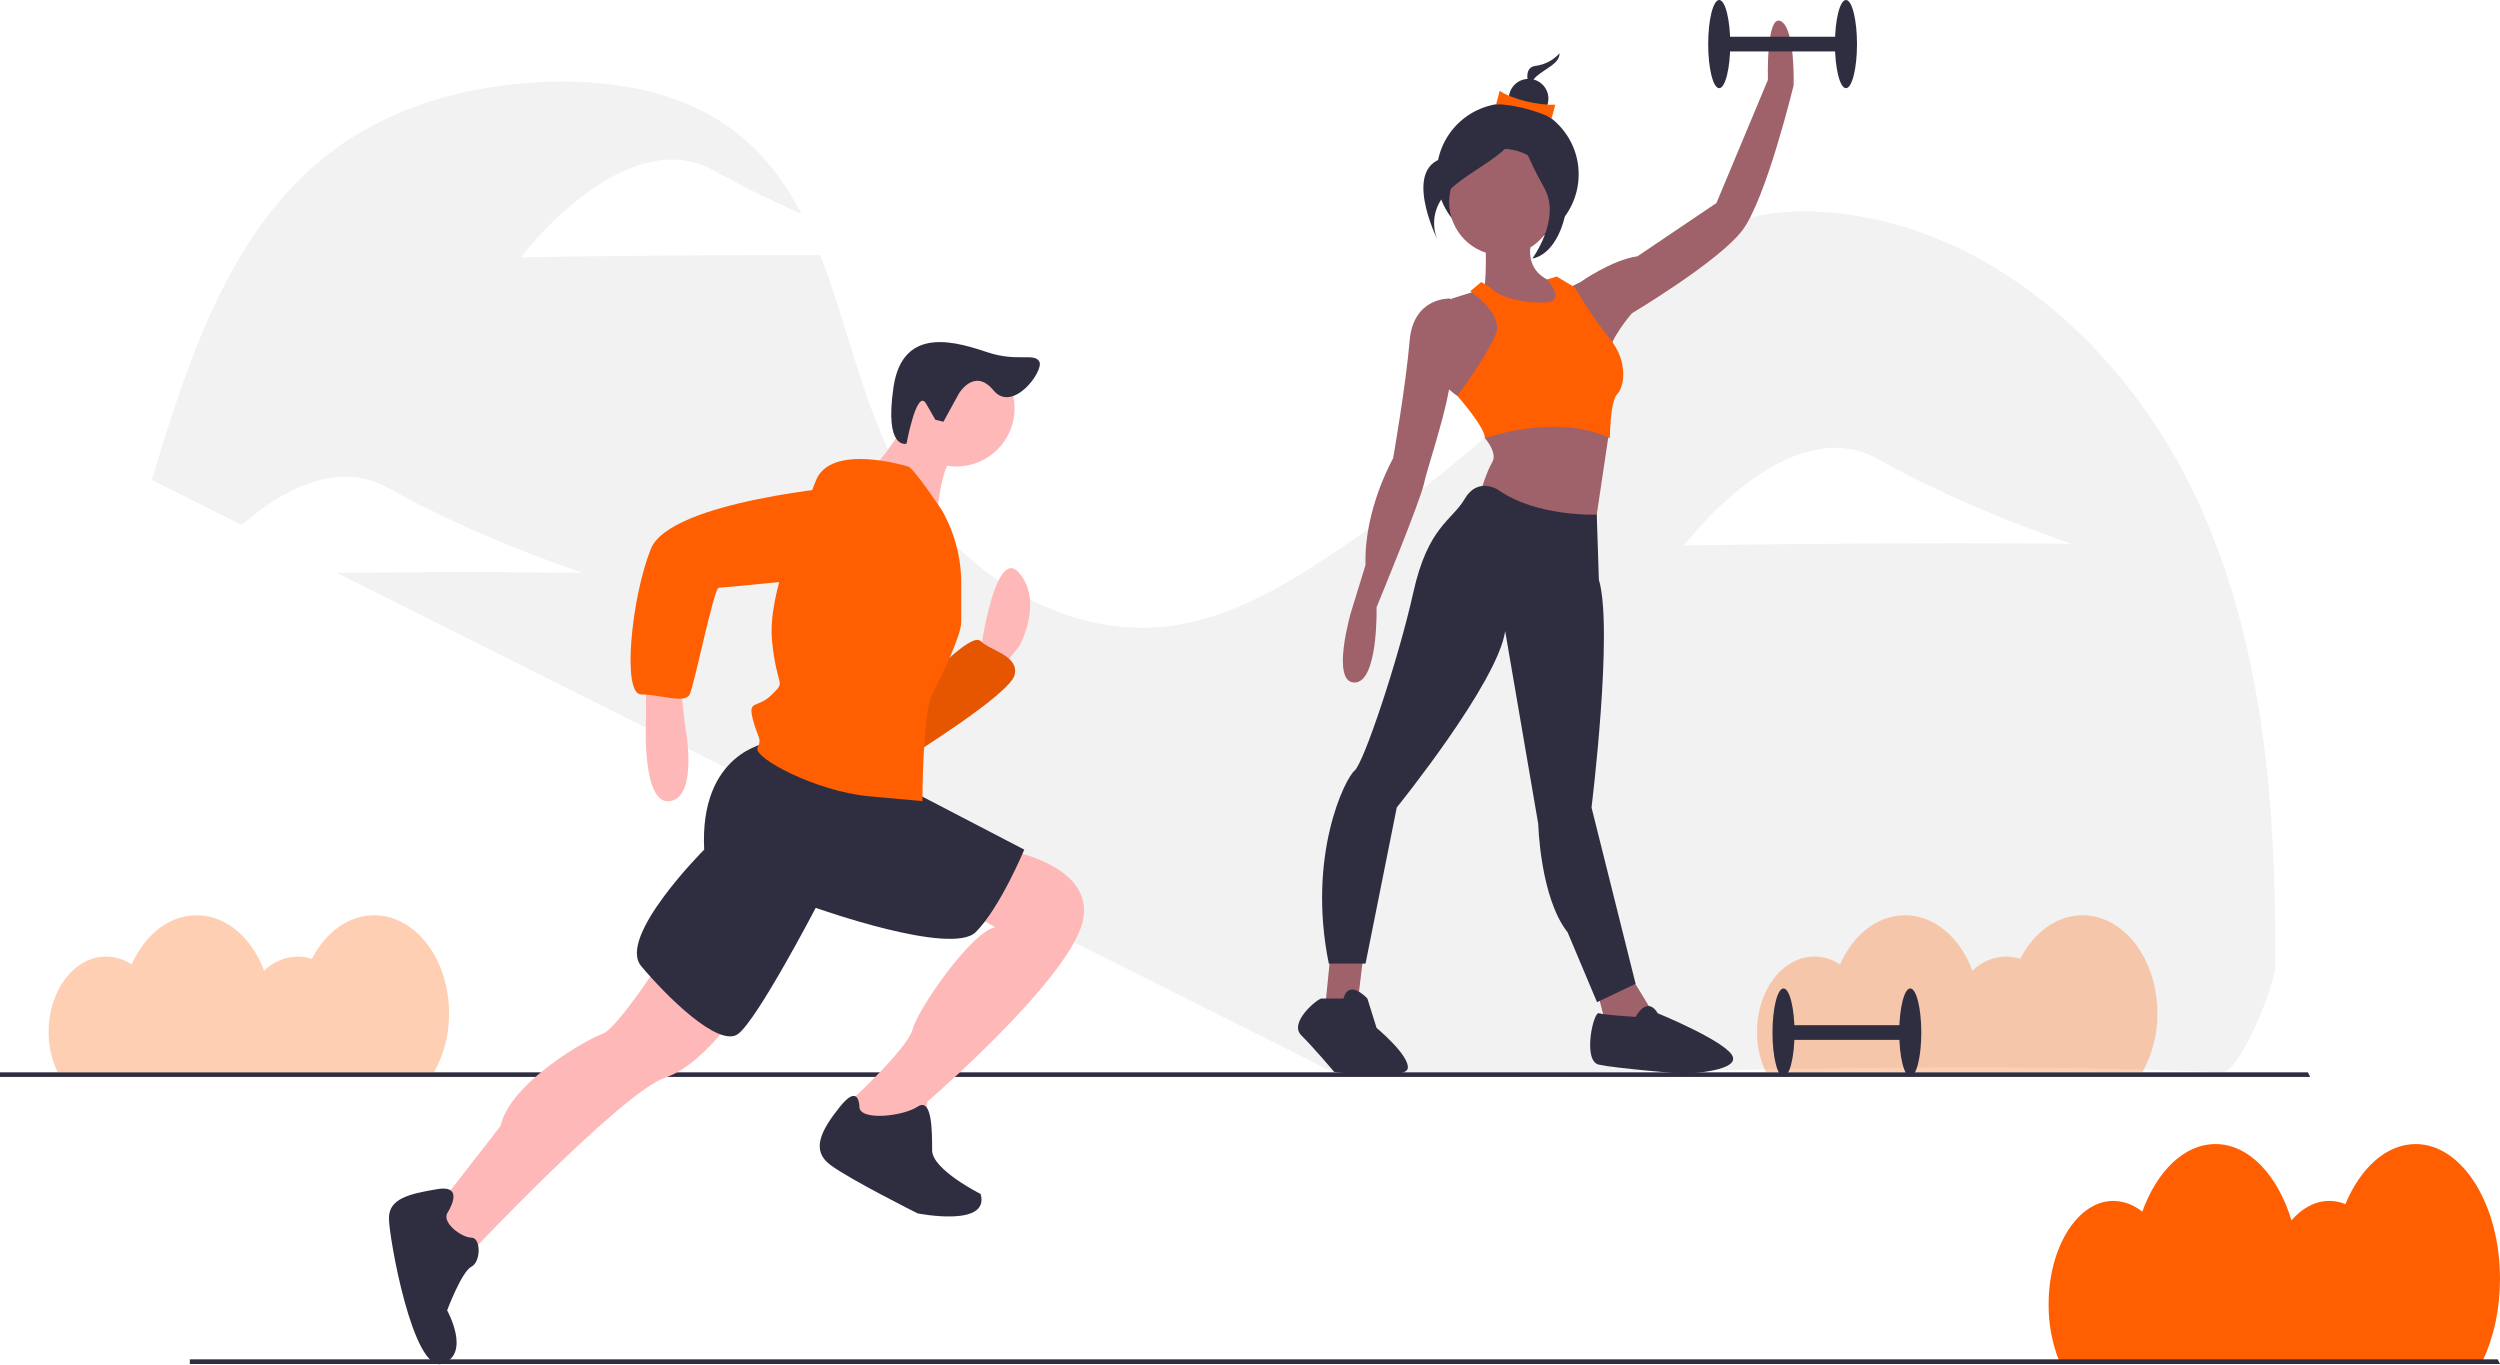
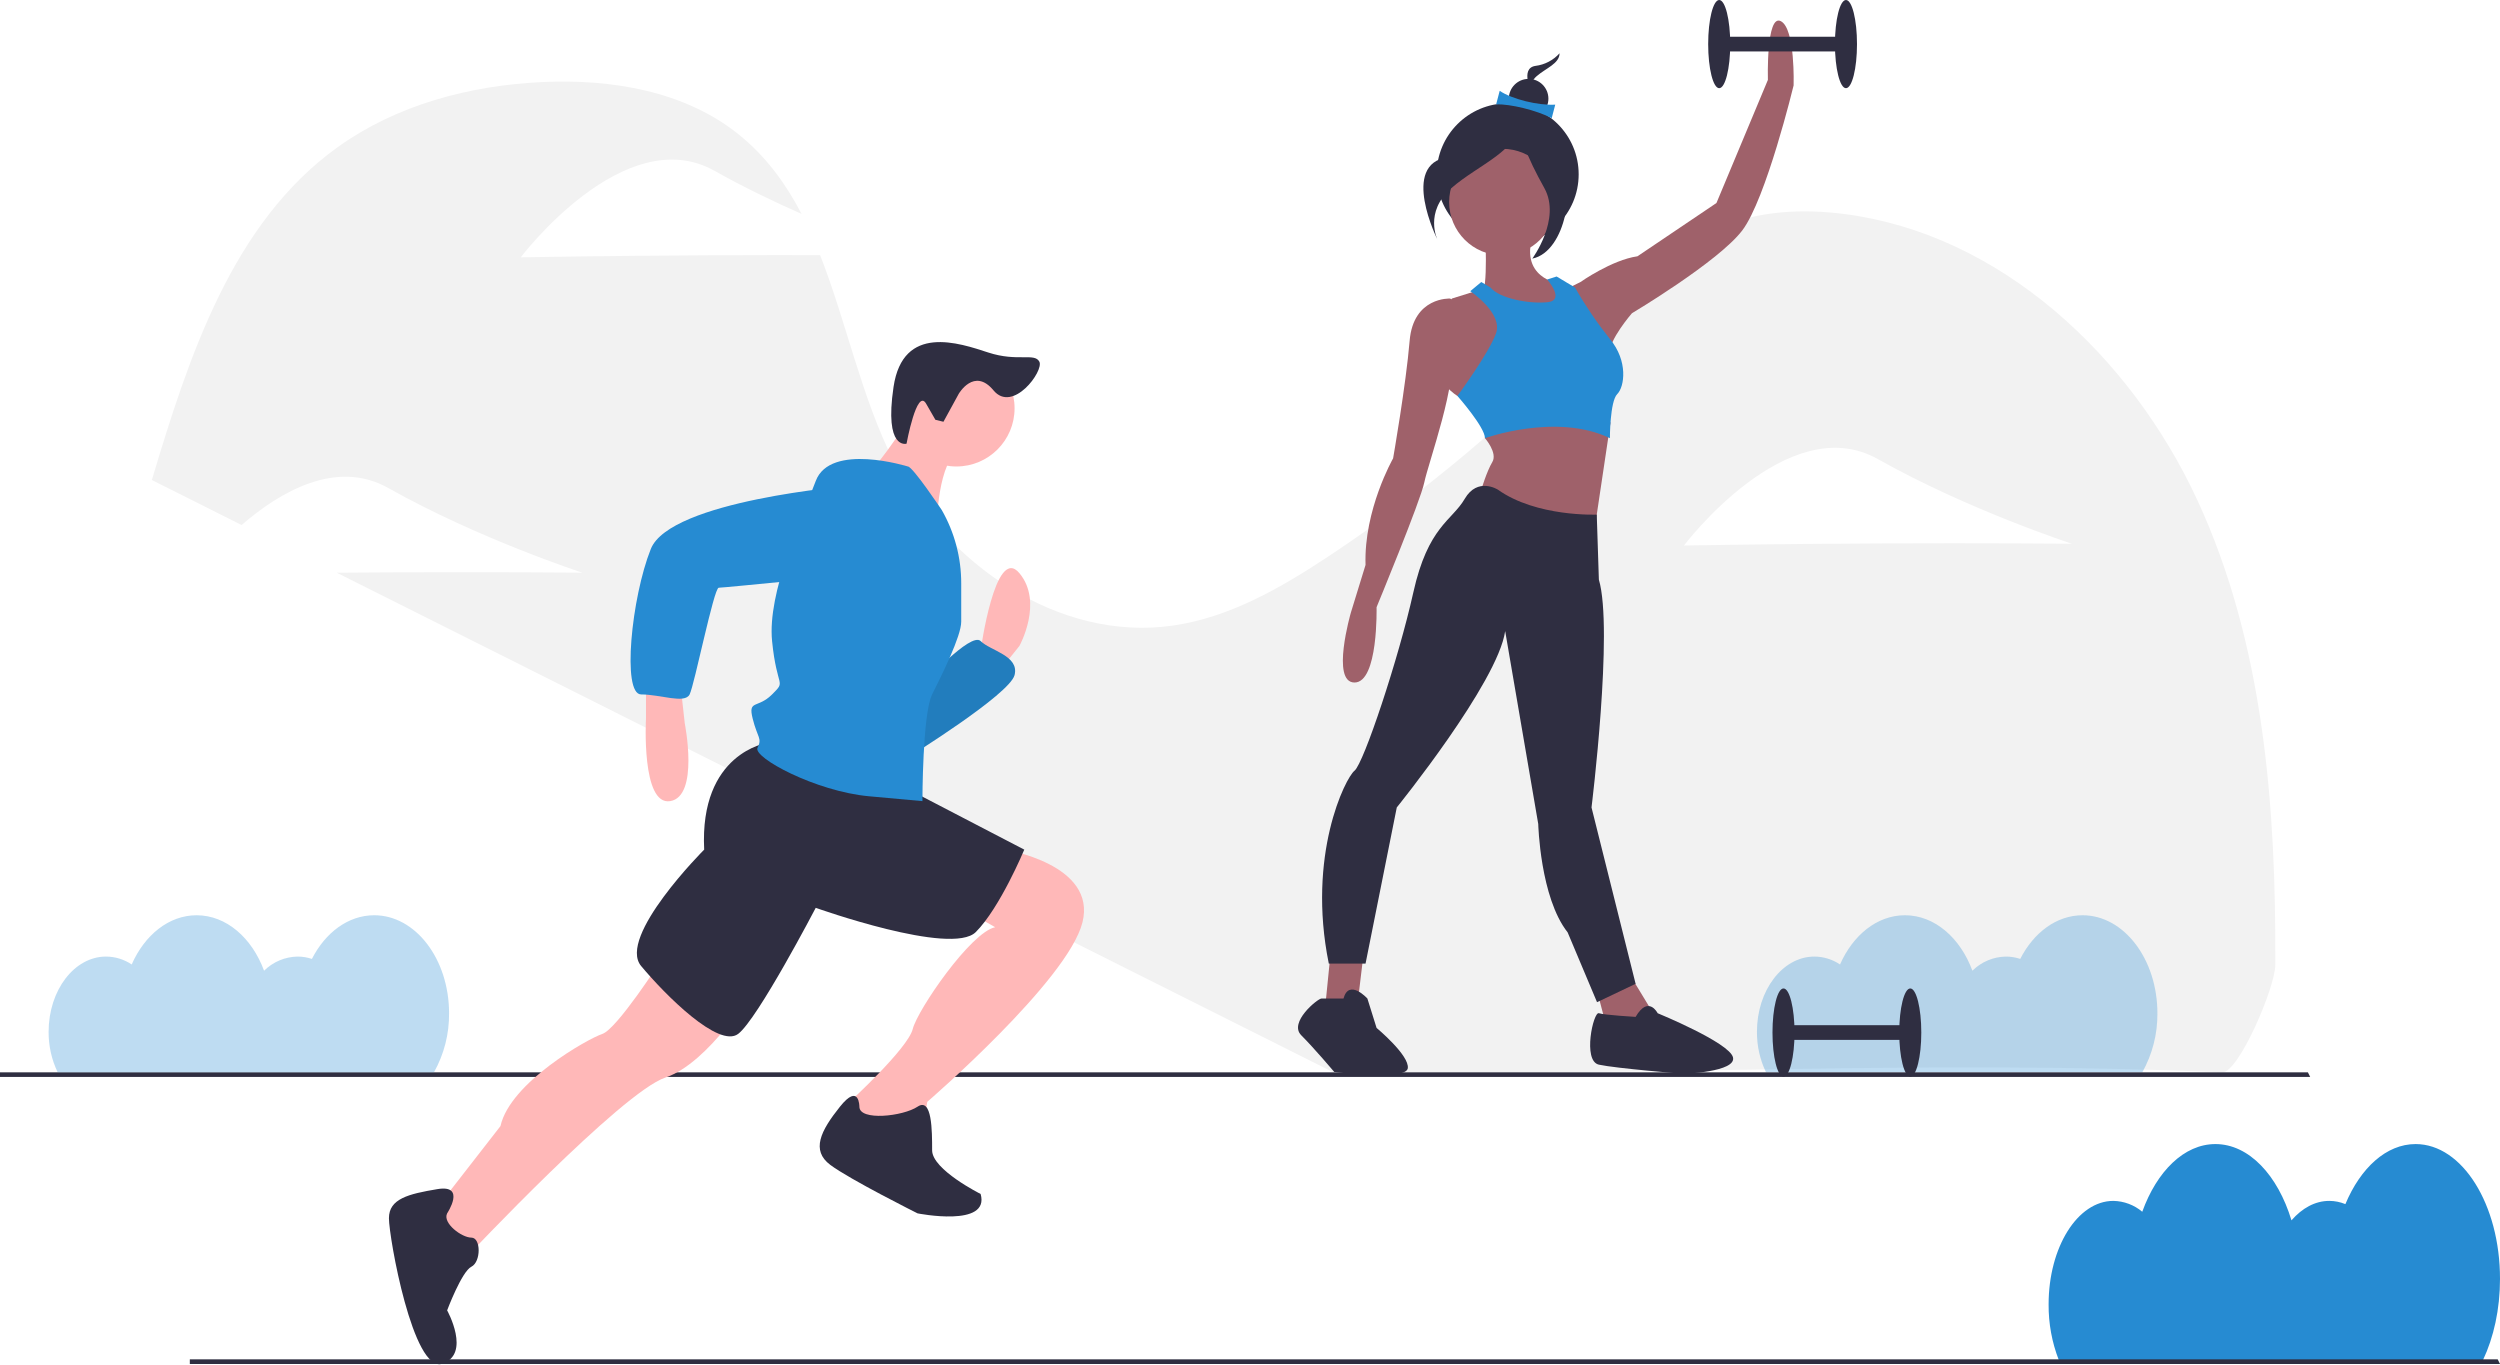
<svg xmlns="http://www.w3.org/2000/svg" id="f6ab8ba1-7e68-4bec-bb42-3789208a6270" data-name="Layer 1" width="1080" height="589.339" viewBox="0 0 1080 589.339">
-   <path d="M1140,707.811c0-32.167-16.322-58.243-36.457-58.243-12.655,0-23.8,10.305-30.337,25.946a18.287,18.287,0,0,0-6.967-1.398c-6.094,0-11.729,3.123-16.324,8.408-5.892-19.501-18.387-32.955-32.85-32.955-13.522,0-25.316,11.771-31.61,29.24a19.915,19.915,0,0,0-12.477-4.692C957.526,674.115,945,694.127,945,718.813a65.145,65.145,0,0,0,4.408,24.068h183.24C1137.261,733.125,1140,720.98,1140,707.811Z" transform="translate(-60 -155.3305)" fill="#ff5f00" />
+   <path d="M1140,707.811c0-32.167-16.322-58.243-36.457-58.243-12.655,0-23.8,10.305-30.337,25.946a18.287,18.287,0,0,0-6.967-1.398c-6.094,0-11.729,3.123-16.324,8.408-5.892-19.501-18.387-32.955-32.85-32.955-13.522,0-25.316,11.771-31.61,29.24a19.915,19.915,0,0,0-12.477-4.692C957.526,674.115,945,694.127,945,718.813a65.145,65.145,0,0,0,4.408,24.068h183.24C1137.261,733.125,1140,720.98,1140,707.811Z" transform="translate(-60 -155.3305)" fill="#268bd2" />
  <path d="M1009.299,371.482c-28.71-62.107-84.896-115.09-152.771-123.726-17.946-2.283-36.684-1.367-53.335,5.706-21.857,9.285-37.965,28.025-54.246,45.313A654.108,654.108,0,0,1,633.987,395.622c-20.687,13.696-42.876,26.475-67.437,29.979-49.245,7.026-97.956-26.556-120.414-70.942-14.029-27.727-20.512-60.28-31.854-89.119-13.061-.025-28.623-.02-45.365.057-46.277.213-83.944.897-83.944.897s44.774-59.307,83.776-37.334c12.464,7.022,25.519,13.288,37.516,18.567-6.816-13.111-15.413-24.907-27.24-34.392-23.321-18.702-54.907-23.948-84.769-22.555-31.357,1.463-63.002,9.858-88.482,28.192-45.391,32.662-64.135,90.153-80.178,143.723l38.778,19.44c16.633-14.38,40.956-28.605,63.375-15.975,39.003,21.973,83.807,36.562,83.807,36.562s-37.362-.338-83.639-.125c-7.772.036-15.292.085-22.441.142L636,618.567c142,2,249.068-5.679,384,0,7.037.296,22.866-36.592,22.918-46.3C1043.29,503.846,1038.009,433.589,1009.299,371.482Zm-137.882,18.615c-46.277.213-83.944.897-83.944.897s44.774-59.307,83.776-37.334,83.807,36.562,83.807,36.562S917.694,389.884,871.417,390.097Z" transform="translate(-60 -155.3305)" fill="#f2f2f2" />
-   <path d="M992,593.067c0-23.388-14.481-42.349-32.343-42.349-11.227,0-21.115,7.493-26.915,18.865a19.362,19.362,0,0,0-6.181-1.016,21.059,21.059,0,0,0-14.483,6.113c-5.228-14.179-16.313-23.962-29.144-23.962-11.997,0-22.46,8.558-28.043,21.26a20.107,20.107,0,0,0-11.07-3.412c-13.709,0-24.822,14.551-24.822,32.5a39.928,39.928,0,0,0,3.911,17.5H985.477A51.201,51.201,0,0,0,992,593.067Z" transform="translate(-60 -155.3305)" fill="#ff5f00" opacity="0.3" />
+   <path d="M992,593.067c0-23.388-14.481-42.349-32.343-42.349-11.227,0-21.115,7.493-26.915,18.865a19.362,19.362,0,0,0-6.181-1.016,21.059,21.059,0,0,0-14.483,6.113c-5.228-14.179-16.313-23.962-29.144-23.962-11.997,0-22.46,8.558-28.043,21.26a20.107,20.107,0,0,0-11.07-3.412c-13.709,0-24.822,14.551-24.822,32.5a39.928,39.928,0,0,0,3.911,17.5H985.477A51.201,51.201,0,0,0,992,593.067Z" transform="translate(-60 -155.3305)" fill="#268bd2" opacity="0.3" />
  <polygon points="1080 589.237 82 589.237 82 587.237 1079 587.237 1080 589.237" fill="#2f2e41" />
  <polygon points="998 465.237 0 465.237 0 463.237 997 463.237 998 465.237" fill="#2f2e41" />
  <path d="M483.63,436.467s6.285-46.093,16.761-33.523,0,31.427,0,31.427l-8.381,10.476-8.381-6.285Z" transform="translate(-60 -155.3305)" fill="#ffb8b8" />
-   <path d="M458.488,451.133s20.952-23.047,25.142-18.856,16.761,6.285,14.666,14.666-46.093,35.618-46.093,35.618Z" transform="translate(-60 -155.3305)" fill="#ff5f00" />
+   <path d="M458.488,451.133s20.952-23.047,25.142-18.856,16.761,6.285,14.666,14.666-46.093,35.618-46.093,35.618Z" transform="translate(-60 -155.3305)" fill="#268bd2" />
  <path d="M458.488,451.133s20.952-23.047,25.142-18.856,16.761,6.285,14.666,14.666-46.093,35.618-46.093,35.618Z" transform="translate(-60 -155.3305)" opacity="0.1" />
  <path d="M339.064,449.038v16.761s-2.095,37.713,10.476,35.618,6.285-33.523,6.285-33.523l-2.095-18.856Z" transform="translate(-60 -155.3305)" fill="#ffb8b8" />
  <path d="M345.349,570.557s-18.856,29.332-25.142,31.427-39.808,20.952-43.998,39.808l-29.332,37.713,14.666,18.856s67.045-71.235,85.902-77.521,37.713-37.713,37.713-37.713Z" transform="translate(-60 -155.3305)" fill="#ffb8b8" />
  <path d="M494.105,522.369s39.808,6.285,33.523,31.427S460.583,631.317,460.583,631.317l-2.095,12.571L435.441,648.078l-10.476-10.476,2.095-6.285s25.142-23.047,27.237-31.427,25.142-41.903,35.618-43.998L475.249,547.511Z" transform="translate(-60 -155.3305)" fill="#ffb8b8" />
  <path d="M253.162,679.506s8.381-12.571-4.19-10.476-20.952,4.19-20.952,12.571,10.476,67.045,23.047,62.855,2.095-23.047,2.095-23.047,6.285-16.761,10.476-18.856,4.19-12.571,0-12.571S251.067,683.696,253.162,679.506Z" transform="translate(-60 -155.3305)" fill="#2f2e41" />
  <path d="M431.251,633.412s0-10.476-8.381,0-12.571,18.856-4.19,25.142,37.713,20.952,37.713,20.952,31.427,6.285,27.237-8.381c0,0-20.952-10.476-20.952-18.856s0-23.047-6.285-18.856S431.251,639.698,431.251,633.412Z" transform="translate(-60 -155.3305)" fill="#2f2e41" />
  <path d="M391.443,476.275s-29.332,4.19-27.237,46.093c0,0-37.713,37.713-27.237,50.284s33.523,35.618,41.903,29.332,33.523-54.474,33.523-54.474,58.664,20.952,69.14,10.476,20.952-35.618,20.952-35.618l-52.379-27.237Z" transform="translate(-60 -155.3305)" fill="#2f2e41" />
  <circle cx="413.154" cy="176.379" r="25.142" fill="#ffb8b8" />
  <path d="M454.297,333.804s-14.666,23.047-18.856,25.142,29.332,23.047,29.332,23.047,0-27.237,10.476-33.523Z" transform="translate(-60 -155.3305)" fill="#ffb8b8" />
-   <path d="M452.202,356.851s-33.523-10.476-39.808,6.285-20.952,48.189-18.856,69.14,6.285,16.761,0,23.047-10.476,2.095-8.381,10.476,4.19,8.381,2.095,12.571S412.394,497.227,435.441,499.322l23.047,2.095s0-37.713,4.19-46.093,12.571-25.142,12.571-31.427V407.265a63.607,63.607,0,0,0-8.381-31.558h0S454.297,356.851,452.202,356.851Z" transform="translate(-60 -155.3305)" fill="#ff5f00" />
-   <path d="M427.06,365.232s-77.521,6.285-85.902,27.237-12.571,62.855-4.19,62.855,18.856,4.19,20.952,0,10.476-46.093,12.571-46.093,64.95-6.285,64.95-6.285S462.678,369.422,427.06,365.232Z" transform="translate(-60 -155.3305)" fill="#ff5f00" />
+   <path d="M452.202,356.851s-33.523-10.476-39.808,6.285-20.952,48.189-18.856,69.14,6.285,16.761,0,23.047-10.476,2.095-8.381,10.476,4.19,8.381,2.095,12.571S412.394,497.227,435.441,499.322l23.047,2.095s0-37.713,4.19-46.093,12.571-25.142,12.571-31.427V407.265a63.607,63.607,0,0,0-8.381-31.558h0S454.297,356.851,452.202,356.851Z" transform="translate(-60 -155.3305)" fill="#268bd2" />
+   <path d="M427.06,365.232s-77.521,6.285-85.902,27.237-12.571,62.855-4.19,62.855,18.856,4.19,20.952,0,10.476-46.093,12.571-46.093,64.95-6.285,64.95-6.285S462.678,369.422,427.06,365.232Z" transform="translate(-60 -155.3305)" fill="#268bd2" />
  <path d="M474.164,325.476s6.672-11.595,15.012-1.524S511.083,315.516,509,311.567s-9.438.178-22.042-3.943-36.885-12.514-40.951,14.867,5.618,24.511,5.618,24.511,4.439-24.263,8.451-17.294l4.012,6.969,3.48.857Z" transform="translate(-60 -155.3305)" fill="#2f2e41" />
  <circle cx="651.309" cy="75.314" r="30.674" fill="#2f2e41" />
  <path d="M701.504,253.349s1.587,28.572-1.587,28.572S719.758,295.413,719.758,295.413l14.286-7.937v-9.524s-19.048-2.381-11.111-23.016S701.504,253.349,701.504,253.349Z" transform="translate(-60 -155.3305)" fill="#9f616a" />
  <polygon points="574.835 411.517 572.454 435.327 580.391 437.708 586.74 431.359 589.121 411.517 574.835 411.517" fill="#9f616a" />
  <polygon points="689.124 425.01 693.092 440.089 704.203 447.232 716.109 440.883 702.616 418.66 689.124 425.01" fill="#9f616a" />
  <circle cx="649.043" cy="87.304" r="23.016" fill="#9f616a" />
  <path d="M695.154,328.747l-5.556-2.381s-9.524-5.556-10.318-16.667,7.937-25.397,7.937-25.397l12.699-3.968,14.92,12.143.16,19.603Z" transform="translate(-60 -155.3305)" fill="#9f616a" />
  <path d="M689.599,285.889l-3.175-1.587s-15.873-.794-17.461,18.254-7.143,50.795-7.143,50.795-12.699,22.223-11.905,46.033l-6.349,20.635s-8.73,30.159,1.587,30.159,9.524-32.54,9.524-32.54,19.048-46.033,20.635-53.969,15.08-45.239,11.111-55.557S689.599,285.889,689.599,285.889Z" transform="translate(-60 -155.3305)" fill="#9f616a" />
  <path d="M701.504,335.89v8.73s5.556,6.349,3.175,10.318-4.762,11.905-4.762,11.905L711.028,384.304l37.302,3.175,7.418-49.699Z" transform="translate(-60 -155.3305)" fill="#9f616a" />
  <path d="M736.425,280.333l6.349-3.175s13.492-9.524,24.604-11.111l34.128-23.016,22.223-53.176s-.794-28.572,5.556-25.397S834.84,192.236,834.84,192.236s-11.905,49.207-22.223,62.7-47.62,35.715-47.62,35.715-10.318,11.905-9.524,17.461S736.425,280.333,736.425,280.333Z" transform="translate(-60 -155.3305)" fill="#9f616a" />
  <path d="M707.059,366.843s-8.73-5.556-14.286,3.968-15.873,11.905-22.223,40.477S649.121,485.1,645.153,488.275s-20.635,36.509-11.111,83.335h15.873L663.408,504.148s43.652-53.969,46.826-76.192L724.52,511.291s.794,31.747,12.699,46.826l12.699,30.159,16.667-7.937-19.048-76.192s9.524-76.986,3.175-98.415l-.912-28.094S723.726,378.748,707.059,366.843Z" transform="translate(-60 -155.3305)" fill="#2f2e41" />
  <path d="M640.391,586.69h-9.524c-1.587,0-14.286,10.318-8.73,15.873s14.286,15.873,14.286,15.873,30.953,3.937,31.747-1.619-13.492-17.429-13.492-17.429l-3.968-12.699S642.772,577.959,640.391,586.69Z" transform="translate(-60 -155.3305)" fill="#2f2e41" />
  <path d="M766.584,594.626s-13.492-.794-15.873-1.587-7.143,20.635,0,22.223S787.22,619.23,787.22,619.23s23.016-.794,21.429-7.143-32.54-19.048-32.54-19.048S772.14,585.102,766.584,594.626Z" transform="translate(-60 -155.3305)" fill="#2f2e41" />
-   <path d="M703.885,279.54l-3.968-2.381-4.762,3.968s14.286,9.524,11.111,18.254-16.667,26.985-16.667,26.985,11.905,13.492,11.905,18.254c0,0,30.953-11.111,53.969,0,0,0,0-15.873,3.175-19.048s4.762-14.286-3.175-23.81a174.007,174.007,0,0,1-15.08-22.223l-7.937-4.762-4.088,1.297s8.056,9.021.12,9.815S707.853,284.302,703.885,279.54Z" transform="translate(-60 -155.3305)" fill="#ff5f00" />
+   <path d="M703.885,279.54l-3.968-2.381-4.762,3.968s14.286,9.524,11.111,18.254-16.667,26.985-16.667,26.985,11.905,13.492,11.905,18.254c0,0,30.953-11.111,53.969,0,0,0,0-15.873,3.175-19.048s4.762-14.286-3.175-23.81a174.007,174.007,0,0,1-15.08-22.223l-7.937-4.762-4.088,1.297s8.056,9.021.12,9.815S707.853,284.302,703.885,279.54Z" transform="translate(-60 -155.3305)" fill="#268bd2" />
  <path d="M733.728,178.347a16.767,16.767,0,0,1-10.4,5.448c-6.933.99-1.486,11.886-1.486,11.886s-1.981-3.962,1.981-7.429S733.728,182.804,733.728,178.347Z" transform="translate(-60 -155.3305)" fill="#2f2e41" />
  <circle cx="660.36" cy="42.628" r="8.549" fill="#2f2e41" />
-   <path d="M730.34,206.376c-6.604-3.45-17.965-6.163-24.002-5.969l1.527-5.838c5.344,3.631,16.645,6.394,24.002,5.969Z" transform="translate(-60 -155.3305)" fill="#ff5f00" />
+   <path d="M730.34,206.376c-6.604-3.45-17.965-6.163-24.002-5.969l1.527-5.838c5.344,3.631,16.645,6.394,24.002,5.969Z" transform="translate(-60 -155.3305)" fill="#268bd2" />
  <path d="M716.696,206.89s-10.407,13.38-31.221,16.354-4.46,35.681-4.46,35.681-5.947-11.894,5.947-22.3S716.696,220.27,716.696,206.89Z" transform="translate(-60 -155.3305)" fill="#2f2e41" />
  <path d="M717.49,206.096s5.947,20.814,14.867,23.787,4.46,34.194-10.407,37.167c0,0,12.637-17.097,5.203-30.477S715.26,212.786,717.49,206.096Z" transform="translate(-60 -155.3305)" fill="#2f2e41" />
  <rect x="742.696" y="15.873" width="54.763" height="6.349" fill="#2f2e41" />
  <ellipse cx="797.46" cy="19.048" rx="4.762" ry="19.048" fill="#2f2e41" />
  <ellipse cx="742.696" cy="19.048" rx="4.762" ry="19.048" fill="#2f2e41" />
  <rect x="770.475" y="442.882" width="54.763" height="6.349" fill="#2f2e41" />
  <ellipse cx="825.238" cy="446.057" rx="4.762" ry="19.048" fill="#2f2e41" />
  <ellipse cx="770.475" cy="446.057" rx="4.762" ry="19.048" fill="#2f2e41" />
-   <path d="M254,593.067c0-23.388-14.481-42.349-32.343-42.349-11.227,0-21.115,7.493-26.915,18.865a19.362,19.362,0,0,0-6.181-1.016,21.059,21.059,0,0,0-14.483,6.113c-5.228-14.179-16.313-23.962-29.144-23.962-11.997,0-22.46,8.558-28.043,21.26a20.107,20.107,0,0,0-11.07-3.412c-13.709,0-24.822,14.551-24.822,32.5a39.928,39.928,0,0,0,3.911,17.5H247.477A51.201,51.201,0,0,0,254,593.067Z" transform="translate(-60 -155.3305)" fill="#ff5f00" opacity="0.3" />
+   <path d="M254,593.067c0-23.388-14.481-42.349-32.343-42.349-11.227,0-21.115,7.493-26.915,18.865a19.362,19.362,0,0,0-6.181-1.016,21.059,21.059,0,0,0-14.483,6.113c-5.228-14.179-16.313-23.962-29.144-23.962-11.997,0-22.46,8.558-28.043,21.26a20.107,20.107,0,0,0-11.07-3.412c-13.709,0-24.822,14.551-24.822,32.5a39.928,39.928,0,0,0,3.911,17.5H247.477A51.201,51.201,0,0,0,254,593.067Z" transform="translate(-60 -155.3305)" fill="#268bd2" opacity="0.3" />
</svg>
